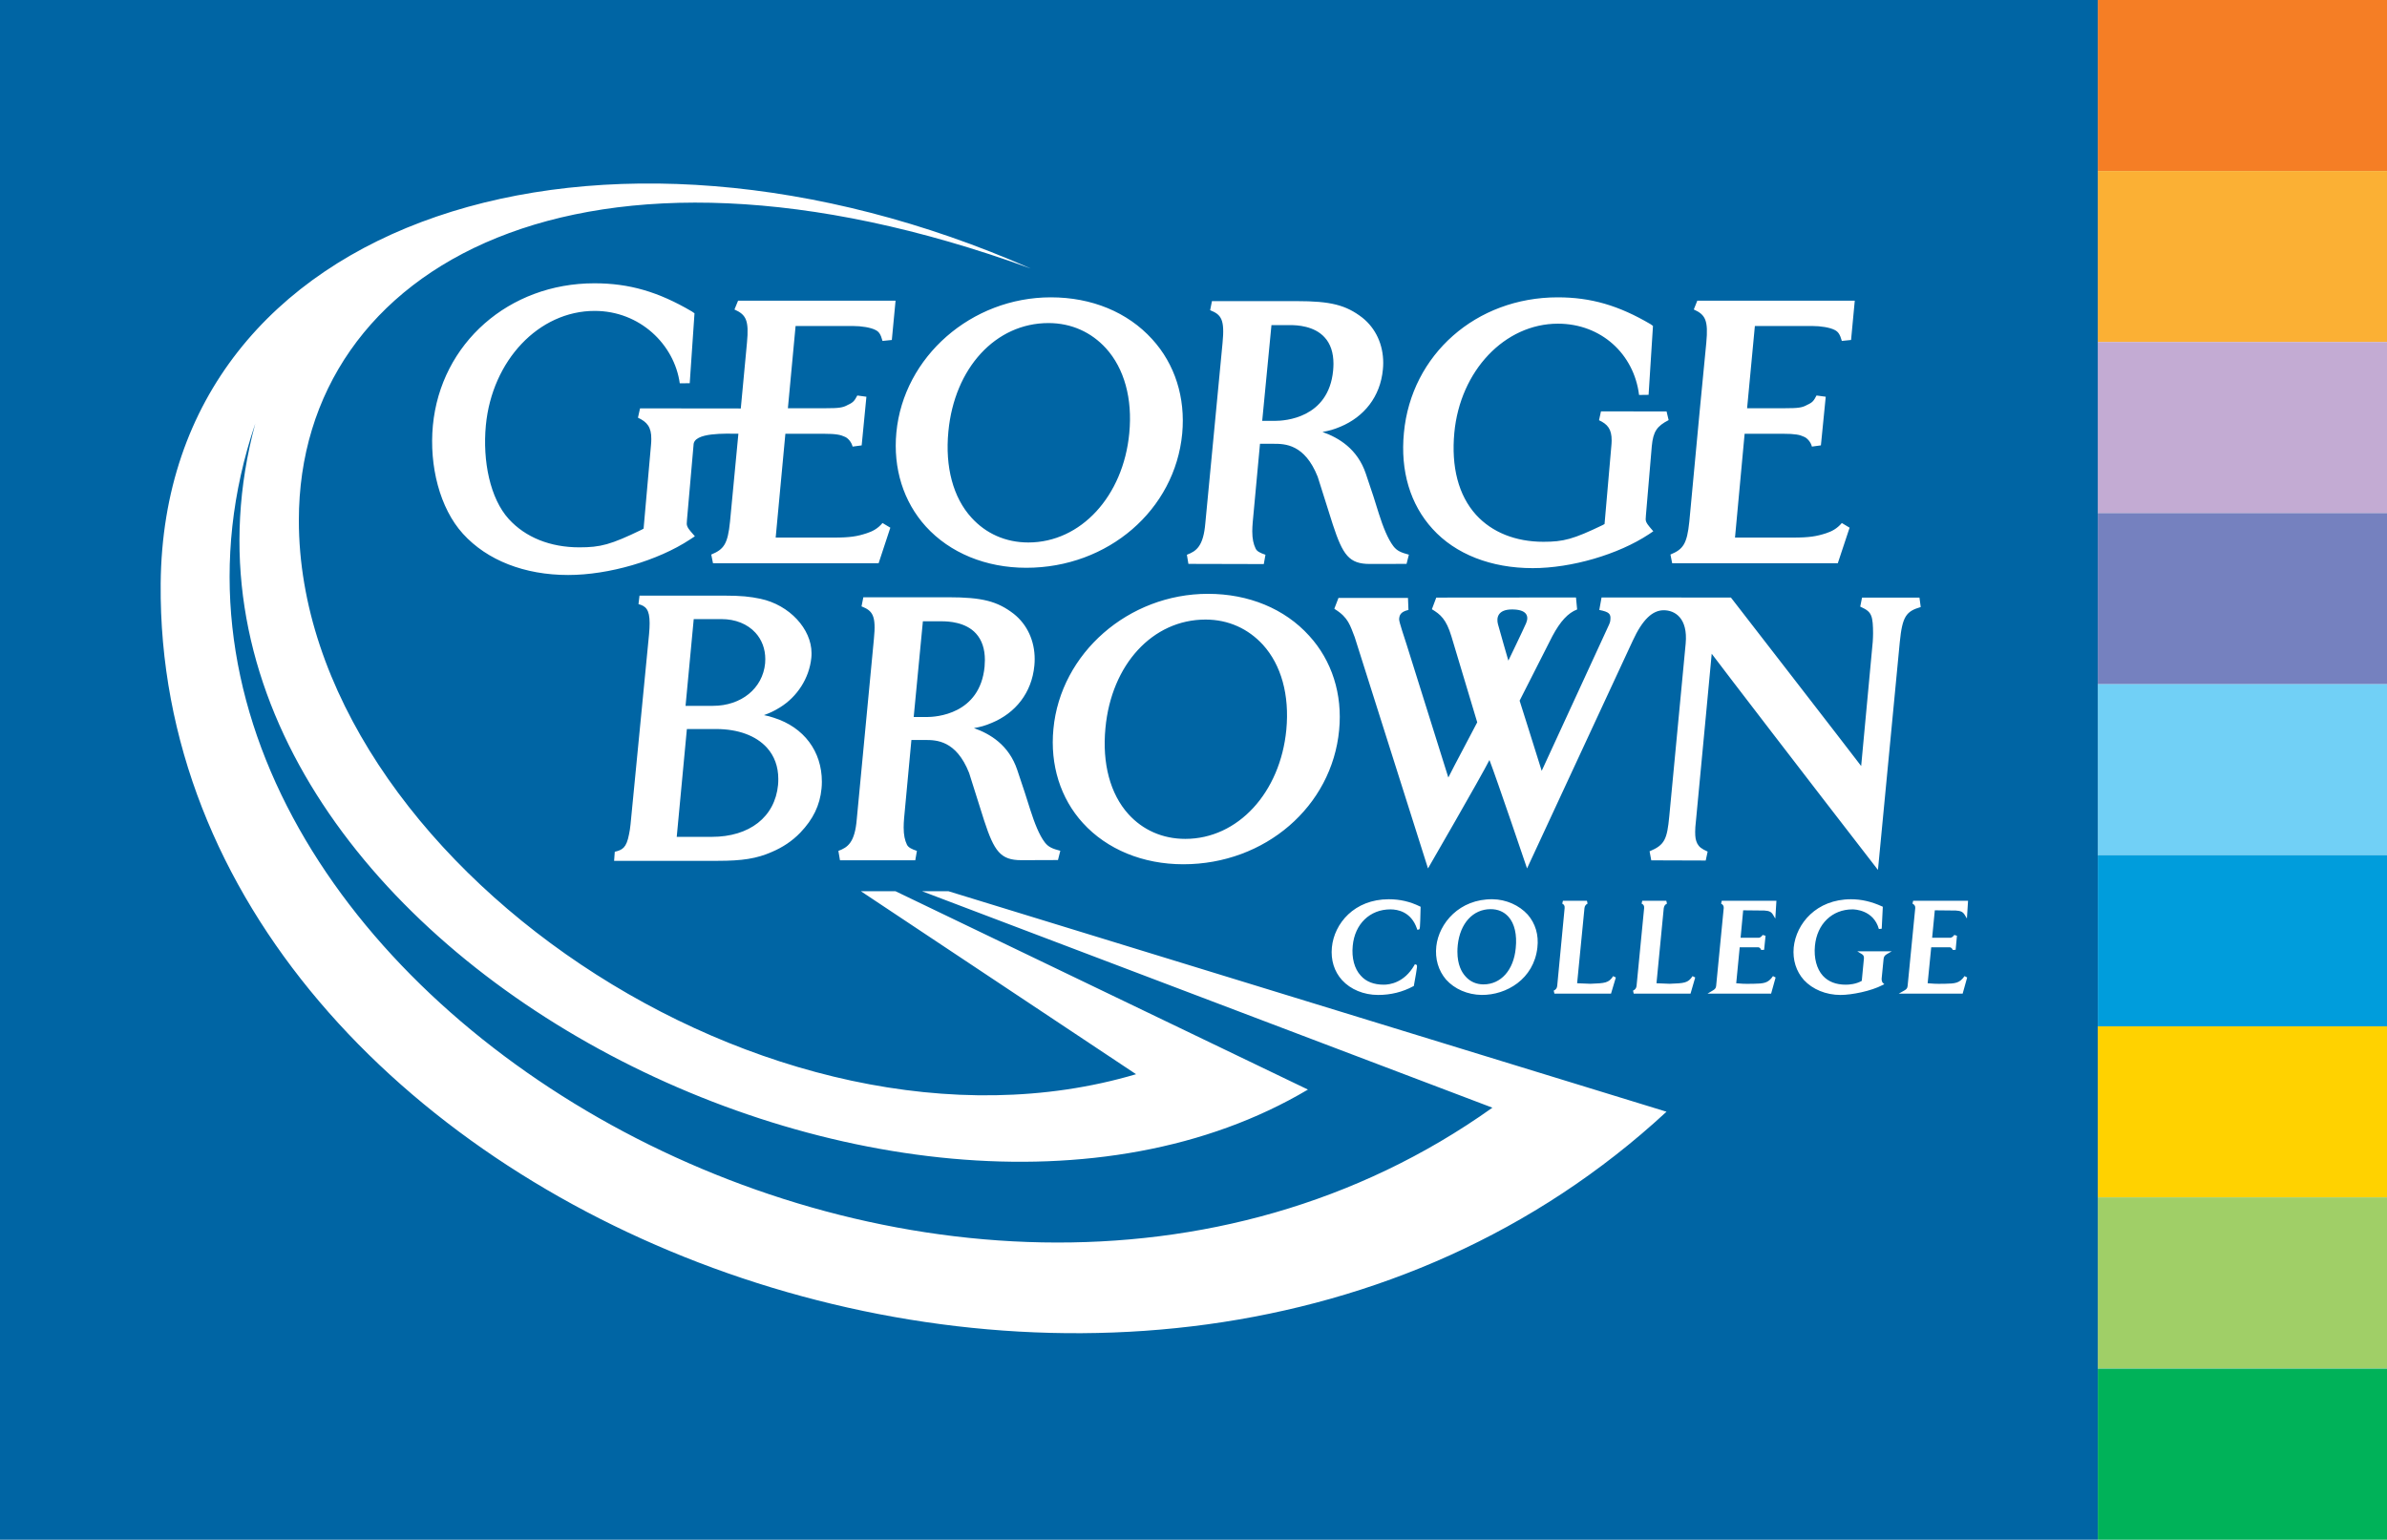
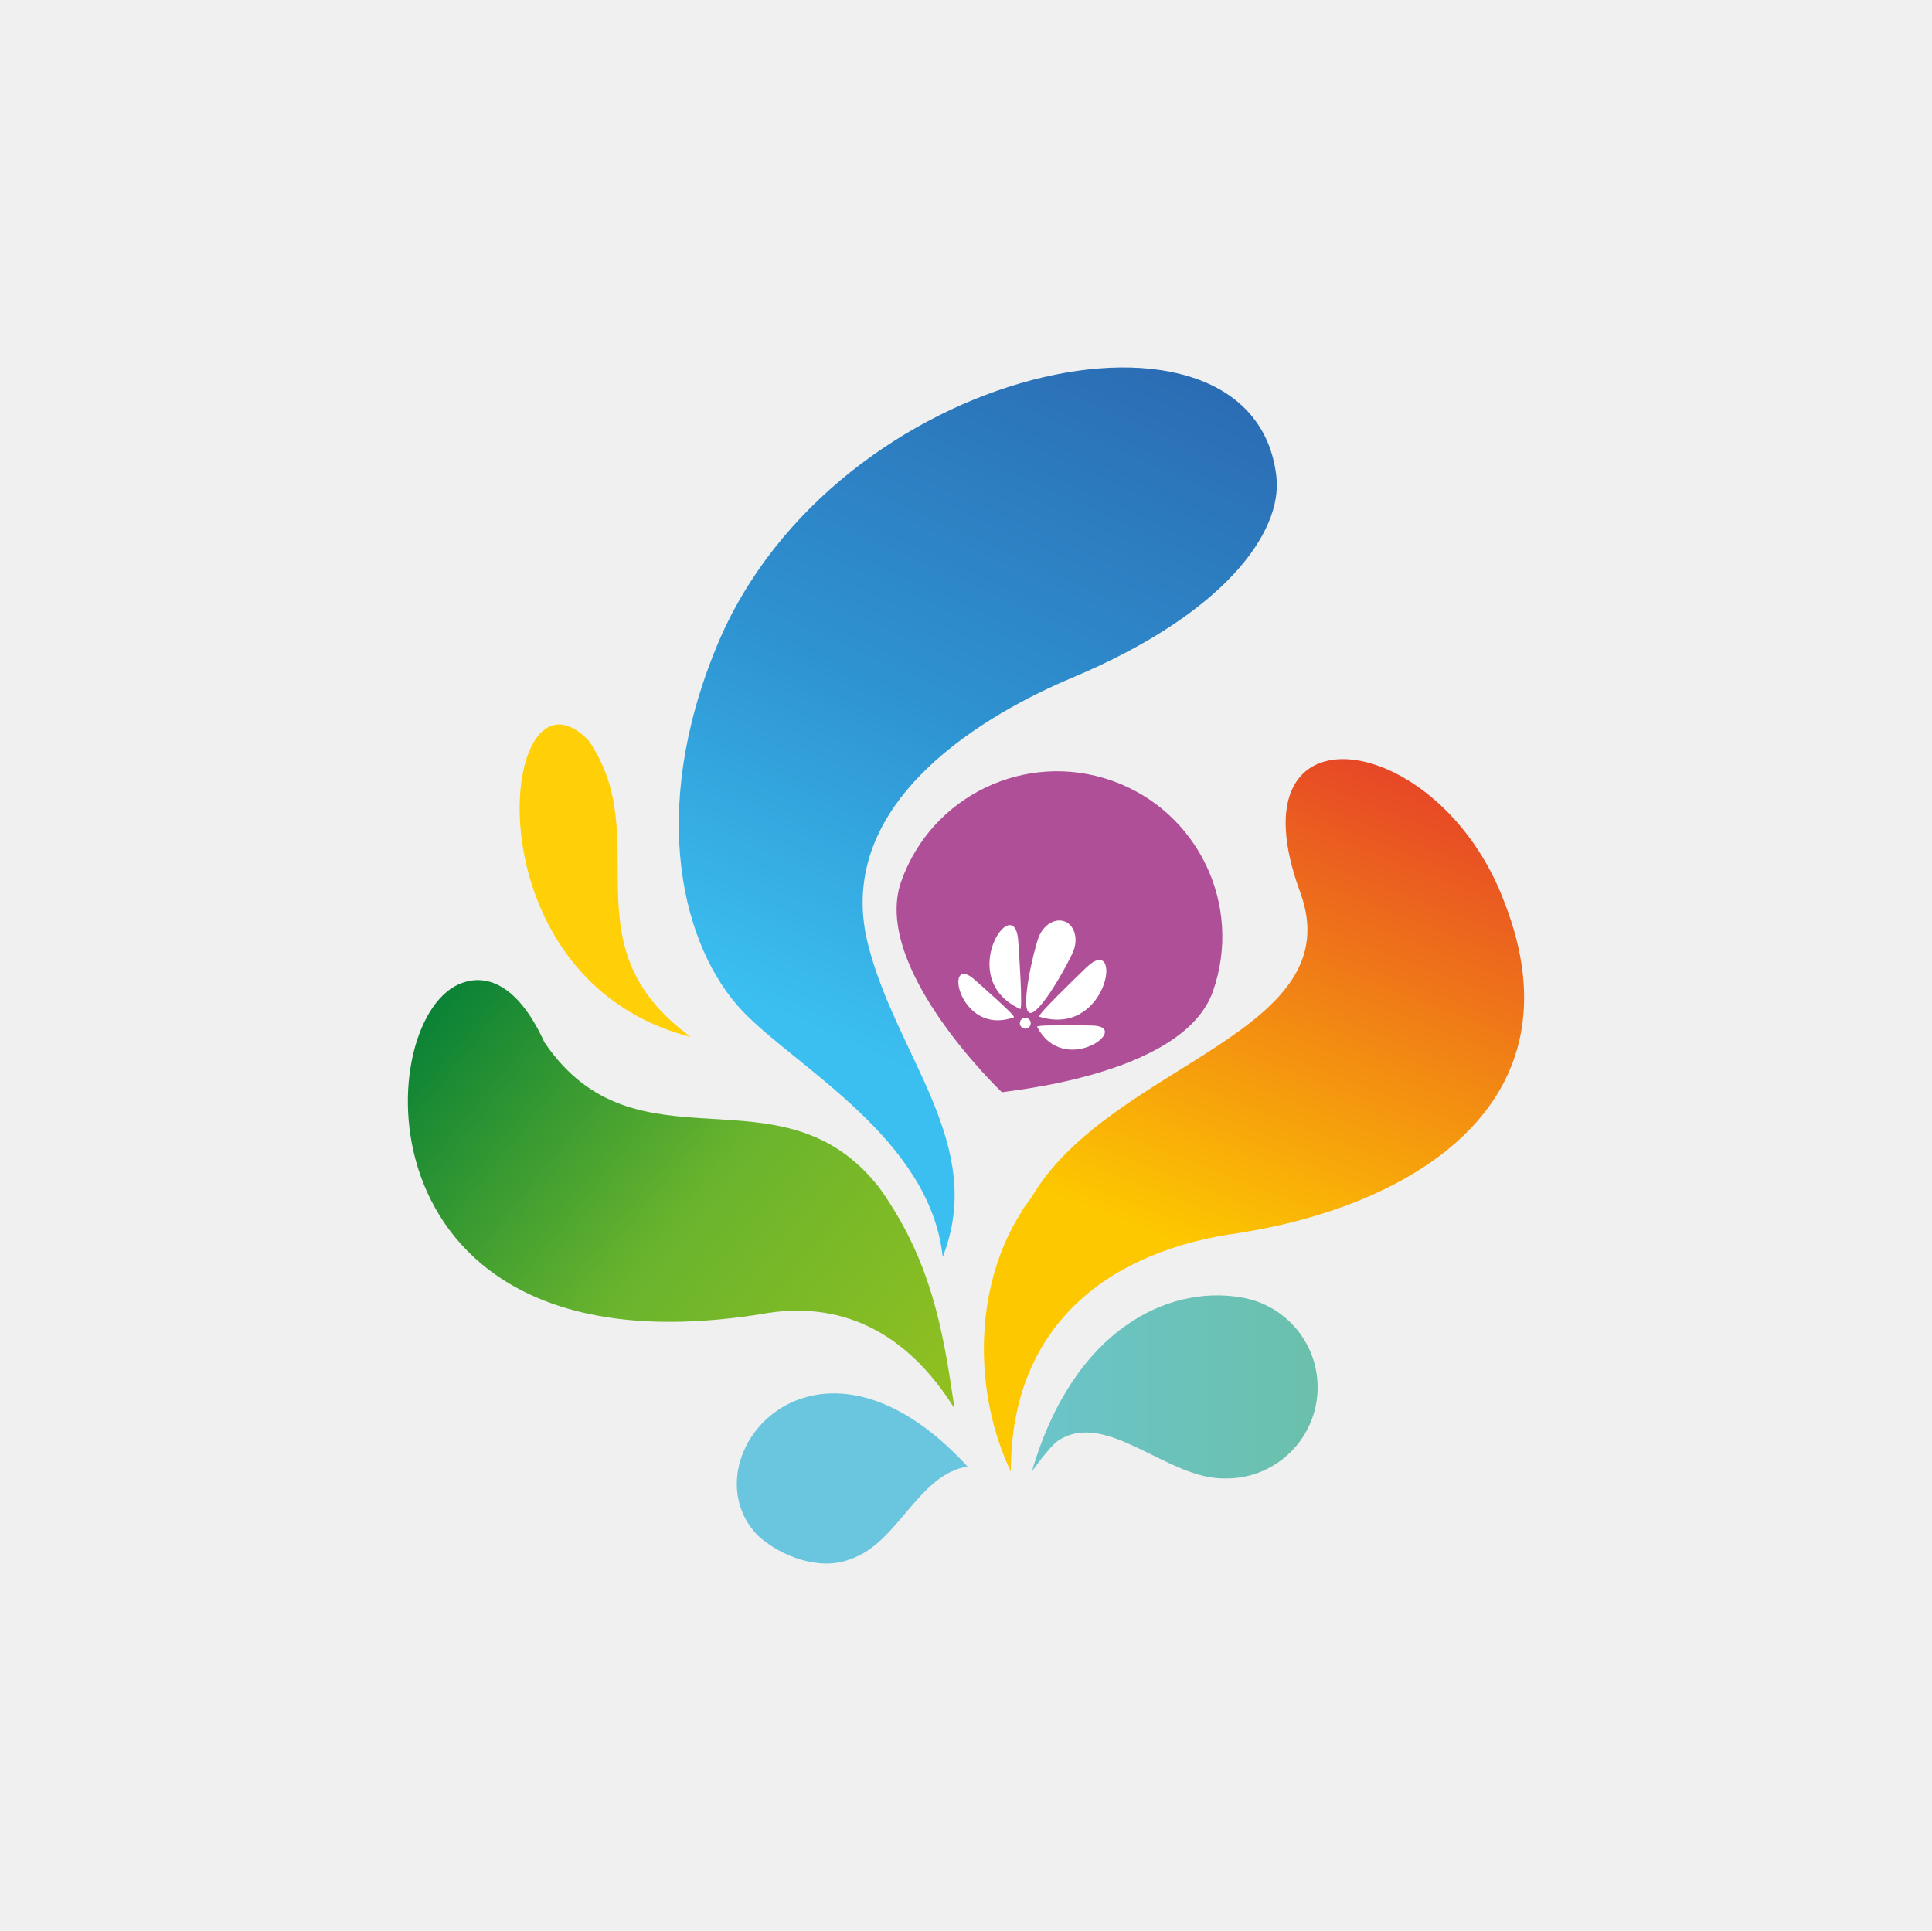
- <svg xmlns="http://www.w3.org/2000/svg" version="1.1" width="500px" height="322.541px">
-   <rect x="439.422" fill="#F57E25" width="60.578" height="35.83" />
-   <rect x="439.422" y="35.826" fill="#FBB034" width="60.578" height="35.835" />
-   <rect x="439.422" y="71.665" fill="#C3ABD3" width="60.578" height="35.834" />
-   <rect x="439.422" y="107.499" fill="#7581BF" width="60.578" height="35.831" />
-   <rect x="439.422" y="143.33" fill="#71D0F6" width="60.578" height="35.834" />
-   <rect x="439.422" y="179.16" fill="#009DDC" width="60.578" height="35.835" />
-   <rect x="439.422" y="214.995" fill="#FFD200" width="60.578" height="35.83" />
-   <rect x="439.422" y="250.829" fill="#A0CF67" width="60.578" height="35.835" />
-   <rect x="439.422" y="286.702" fill="#00B259" width="60.578" height="35.839" />
-   <rect fill="#0065A4" width="439.422" height="322.541" />
-   <path fill="#FFFFFF" d="M349.082,232.883C238.34,335.317,32.471,254.635,33.656,122.244c0.693-77.516,92.615-105.469,182.234-66.003  c-93.611-34.067-153.29-0.713-153.29,52.746c0,70.809,99.048,138.641,175.37,116.037l-57.64-38.326h7.254l86.388,41.546  C188.508,278.925,24.852,194.6,53.475,88.735C14.3,203.958,198.087,313.593,312.612,232.038l-119.462-45.34h5.533L349.082,232.883z   M215.402,113.638c11.009,0,19.902-9.723,21.146-22.898c0.701-7.243-1.05-13.548-4.879-17.776  c-3.065-3.363-7.234-5.289-12.044-5.289c-11.091,0-19.718,9.436-20.97,22.731c-0.717,7.425,1.004,13.843,4.837,18.032  C206.48,111.735,210.604,113.638,215.402,113.638 M241.335,71.045c4.782,5.224,6.999,12.258,6.301,19.779  c-1.519,15.989-15.524,28.115-32.668,28.115c-8.433,0-15.981-3.101-21.027-8.643c-4.692-5.173-6.894-12.16-6.181-19.701  c1.516-15.877,15.733-28.309,32.362-28.309C228.679,62.287,236.196,65.391,241.335,71.045 M287.675,103.941l1.159,3.686  c0.864,2.725,1.871,5.271,3.042,6.798c0.748,0.969,1.601,1.329,3.239,1.767l-0.488,1.93l-7.695,0.016  c-4.333,0-5.65-1.856-7.747-8.246l-3.174-10.029c-2.725-6.84-6.871-6.898-9.216-6.898h-2.867c-0.271,2.941-1.52,16.412-1.52,16.412  c-0.054,0.67-0.097,1.321-0.097,1.914c0,1.604,0.26,2.705,0.694,3.601c0.271,0.608,0.953,0.938,2.068,1.317l-0.349,1.953  l-15.791-0.039l-0.318-1.914c1.977-0.744,3.461-1.771,3.864-6.639l3.607-37.748c0.48-4.914-0.275-5.918-2.6-6.84l0.379-1.903h17.769  c7.088,0,10.296,0.807,13.745,3.473c2.821,2.255,4.363,5.661,4.363,9.463c0,0.45-0.023,0.903-0.069,1.368  c-0.538,5.767-3.987,9.944-8.866,11.99c-1.527,0.644-2.403,0.86-3.79,1.116c3.402,1.201,7.324,3.534,9.075,8.723L287.675,103.941z   M266.33,68.104c-0.108,1.136-1.806,18.729-1.938,20.055h2.748c1.871,0,11.164-0.504,12.109-10.553  c0.039-0.48,0.07-0.945,0.07-1.383c0-2.329-0.612-4.209-1.86-5.558c-2.17-2.395-5.759-2.562-7.204-2.562H266.33 M214.646,165.973  l1.174,3.689c0.876,2.721,1.856,5.278,3.046,6.816c0.74,0.961,1.597,1.321,3.235,1.744l-0.492,1.941l-7.68,0.027  c-4.349,0-5.674-1.868-7.767-8.255l-3.17-10.032c-2.713-6.836-6.871-6.891-9.223-6.891h-2.86  c-0.271,2.938-1.531,16.408-1.531,16.408c-0.058,0.654-0.089,1.298-0.089,1.93c0,1.573,0.248,2.682,0.683,3.588  c0.294,0.598,0.977,0.927,2.092,1.307l-0.344,1.965h-15.77l-0.337-1.965c1.957-0.732,3.453-1.744,3.853-6.643l3.588-37.749  c0.496-4.901-0.26-5.913-2.592-6.828l0.379-1.906l17.784-0.004c7.076,0,10.281,0.813,13.737,3.483  c2.817,2.244,4.371,5.65,4.371,9.456c0,0.457-0.022,0.899-0.065,1.372c-0.546,5.759-3.999,9.939-8.878,11.982  c-1.527,0.65-2.395,0.864-3.782,1.115c3.406,1.21,7.313,3.531,9.067,8.739L214.646,165.973z M193.316,130.15  c-0.116,1.139-1.794,18.725-1.926,20.054h2.74c1.852,0,11.148-0.511,12.109-10.56c0.039-0.473,0.063-0.945,0.063-1.376  c0-2.337-0.628-4.208-1.864-5.561c-2.17-2.396-5.755-2.558-7.188-2.558H193.316 M345.998,93.451c0.294-3.1,1.1-4.188,3.526-5.448  l-0.431-1.813l-13.741-0.02l-0.407,1.86c1.783,0.829,2.666,1.856,2.643,4.267c0,0.396-0.034,0.817-0.077,1.278  c0,0-1.24,14.312-1.41,16.195c-0.187,0.108-0.392,0.221-0.392,0.221c-6.174,2.973-8.212,3.503-12.42,3.503  c-5.821,0-10.762-1.984-14.091-5.635c-3.72-4.104-5.228-10.079-4.562-17.214c1.221-12.966,10.549-22.841,21.705-22.841  c9.019,0,15.92,6.321,16.99,14.932l1.995-0.027l0.919-14.438l-0.477-0.345c-6.701-3.945-12.529-5.639-19.478-5.639  c-17.078,0-30.673,11.982-32.215,28.374c-0.783,8.026,1.341,15.028,5.999,20.132c4.805,5.302,12.272,8.22,20.973,8.22  c8.115,0,17.896-2.845,24.329-7.088l0.938-0.636l-0.535-0.62c-0.36-0.461-1.085-1.186-1.062-1.902  c0.008-0.236,0.023-0.484,0.047-0.787C344.766,107.979,345.998,93.475,345.998,93.451 M128.635,180.327l0.14-1.896  c1.597-0.396,2.441-0.786,2.991-3.692c0.125-0.644,0.226-1.151,0.311-2.055l3.879-39.837c0.082-0.892,0.12-1.64,0.12-2.291  c0-2.906-0.821-3.604-2.333-4.003l0.214-1.782h17.732c3.612,0,5.438,0.213,7.584,0.658c6.123,1.295,10.716,6.355,10.716,11.386  c0,0.329-0.004,0.655-0.043,0.984c-0.435,4.298-2.977,8.169-6.557,10.382c-1.364,0.849-2.209,1.193-3.364,1.624  c0.856,0.166,1.302,0.298,2.069,0.55c6.309,1.992,10.061,7.046,10.061,13.386c0,0.488-0.02,0.949-0.07,1.438  c-0.341,3.542-1.774,6.444-4.43,9.227c-1.724,1.795-3.739,3.112-5.994,4.065c-3.154,1.396-6.217,1.856-11.277,1.856H128.635z   M143.88,152.716c-0.101,1.012-2.007,21.38-2.127,22.589h7.343c7.914,0,13.238-4.166,13.882-10.89  c0.038-0.407,0.05-0.817,0.05-1.248c0-2.558-0.813-4.813-2.383-6.541c-2.278-2.504-5.991-3.91-10.688-3.91H143.88 M160.269,138.955  c0.023-0.295,0.035-0.608,0.035-0.896c0-2.101-0.71-4.03-2.046-5.499c-1.689-1.856-4.217-2.871-7.135-2.871h-5.809  c-0.09,0.999-1.608,16.977-1.713,18.171h5.738C155.273,147.86,159.761,144.21,160.269,138.955 M313.771,130.743  c0.333,1.274,2.182,7.646,2.182,7.646s3.154-6.518,3.716-7.836c0.667-1.565,0.078-2.887-2.952-2.887  C313.674,127.666,313.438,129.483,313.771,130.743 M283.769,133.472c-0.953-2.415-1.317-4.104-4.107-5.833l-0.163-0.128l0.868-2.255  h14.56l0.097,2.515c-1.755,0.399-1.884,1.193-1.953,1.903c-0.046,0.601,1.155,3.96,1.62,5.507c0,0,7.44,23.763,8.688,27.692  c1.612-3.205,3.767-7.15,6.053-11.561c-0.76-2.495-5.413-18.027-5.413-18.027c-1.082-3.581-2.299-4.588-4.085-5.662l0.919-2.441  l29.266-0.026l0.24,2.511c-1.892,0.725-3.516,2.465-5.186,5.592c0,0-6.502,12.819-6.863,13.518  c0.19,0.643,3.516,11.056,4.627,14.702c3.547-7.696,13.691-29.707,13.691-29.727c0.683-1.442,0.647-1.449,0.697-1.98  c0.113-1.186-0.278-1.593-2.324-2l0.473-2.615l27.096,0.016c0,0,25.228,32.56,27.285,35.295c0.624-6.588,2.422-26.007,2.422-26.007  c0.039-0.585,0.07-1.186,0.07-1.79c0-1.565-0.07-2.93-0.403-3.705c-0.31-0.743-0.774-1.221-2.286-1.895l0.38-1.888h12.028  l0.264,1.98c-3.03,0.899-3.848,1.899-4.387,7.352l-4.572,47.716c-15.145-19.559-32.374-42.02-34.823-45.286  c-0.438,4.422-1.565,17.047-3.274,34.711c-0.151,1.534-0.19,1.817-0.19,2.581c0,1.189,0.101,1.763,0.442,2.472  c0.387,0.706,0.837,1.078,2.17,1.683l-0.403,1.871l-11.405-0.038l-0.355-1.892c3.158-1.313,3.669-2.503,4.127-7.344l3.434-36.167  c0.496-5.395-2.295-6.987-4.593-6.987c-2.313,0-4.426,1.871-6.507,6.413l-22.127,47.67c0,0-6.395-18.889-7.875-22.709  c-1.906,3.755-12.873,22.709-12.873,22.709L283.769,133.472 M355.612,90.564c-0.136,1.41-1.756,18.726-1.756,18.726  c-0.48,4.681-1.31,5.785-3.952,6.874l0.363,1.829h34.691l2.473-7.452l-1.627-0.977c-1.039,1.221-2.155,1.764-3.303,2.144  c-1.999,0.644-3.487,0.906-6.959,0.906h-12.114c0.132-1.387,1.906-20.562,2.015-21.751h7.976c2.666,0,3.627,0.232,4.41,0.612  c0.697,0.244,1.487,1.131,1.705,2.077l1.888-0.256l1.011-10.188l-1.93-0.26c-0.565,1.065-0.768,1.438-1.977,1.973  c-1.015,0.589-1.938,0.693-4.588,0.693h-7.976c0.132-1.337,1.512-15.997,1.628-17.226h11.97c1.842,0,3.764,0.318,4.748,0.834  c0.732,0.372,1.104,0.898,1.496,2.294l1.934-0.198l0.778-8.23h-32.985l-0.736,1.841c2.445,1.093,3.061,2.286,2.619,6.972  l-1.364,14.09L355.612,90.564z M248.279,175.73c11.029,0,19.911-9.711,21.167-22.883c0.682-7.228-1.055-13.544-4.898-17.776  c-3.069-3.352-7.216-5.285-12.029-5.285c-11.095,0-19.725,9.439-20.965,22.729c-0.713,7.417,1,13.822,4.829,18.051  C239.366,173.852,243.497,175.73,248.279,175.73 M274.213,133.161c4.785,5.22,7.021,12.262,6.293,19.775  c-1.508,15.989-15.501,28.111-32.645,28.111c-8.448,0-15.994-3.108-21.035-8.649c-4.689-5.146-6.898-12.153-6.17-19.694  c1.496-15.873,15.727-28.309,32.374-28.309C261.549,124.396,269.098,127.511,274.213,133.161 M154.669,90.855  c-0.132,1.414-1.756,18.431-1.756,18.431c-0.469,4.685-1.286,5.785-3.929,6.882l0.367,1.825h34.688l2.457-7.452l-1.639-0.98  c-1.02,1.225-2.159,1.768-3.306,2.144c-1.973,0.651-3.473,0.91-6.929,0.91h-12.142c0.132-1.391,1.93-20.565,2.03-21.751h7.964  c2.662,0,3.631,0.229,4.438,0.612c0.682,0.24,1.461,1.135,1.678,2.077l1.903-0.252l0.991-10.192l-1.906-0.26  c-0.581,1.069-0.798,1.438-1.984,1.969c-1.03,0.593-1.961,0.697-4.596,0.697h-7.96c0.132-1.333,1.504-15.997,1.612-17.226h11.967  c1.86,0,3.767,0.318,4.774,0.838c0.736,0.368,1.089,0.895,1.465,2.29l1.953-0.198l0.782-8.23h-32.989l-0.756,1.845  c2.449,1.089,3.068,2.278,2.619,6.972l-1.294,13.761l-21.104-0.023l-0.435,1.957c1.896,0.872,2.829,1.961,2.794,4.487  c0,0.419-0.023,0.86-0.073,1.341c0,0.004-1.356,15.439-1.542,17.408c-0.21,0.12-0.419,0.232-0.419,0.232  c-6.472,3.135-8.606,3.689-13.028,3.689c-6.119,0-11.293-2.093-14.788-5.926c-3.91-4.298-5.511-12.129-4.806-19.62  c1.303-13.603,11.084-23.984,22.795-23.984c9.447,0,16.687,7.007,17.826,15.172l2.084-0.023l1-14.648l-0.523-0.368  c-7.037-4.139-13.133-5.917-20.445-5.917c-17.911,0-32.191,12.567-33.835,29.801c-0.79,8.417,1.431,17.318,6.31,22.678  c5.057,5.564,12.912,8.626,22.026,8.626c8.503,0,18.771-2.987,25.538-7.444l1.008-0.662l-0.566-0.659  c-0.402-0.477-1.158-1.244-1.135-1.996c0.004-0.24,0.016-0.507,0.05-0.829c0,0,1.372-15.605,1.372-15.637  C145.275,90.514,152.068,90.855,154.669,90.855 M278.986,198.463c-0.248,2.636,0.48,5.03,2.132,6.855  c1.782,1.945,4.534,3.104,7.561,3.104c2.647,0,5.123-0.616,7.344-1.814l0.147-0.081l0.008-0.14c0.756-4.204,0.756-4.204,0.445-4.316  l-0.252-0.086l-0.12,0.225c-2.12,3.666-5.165,4.062-6.405,4.062c-2.047,0-3.697-0.624-4.81-1.895  c-1.329-1.427-1.934-3.713-1.682-6.247c0.422-4.565,3.585-7.635,7.894-7.635c1.543,0,4.348,0.516,5.553,4.026l0.082,0.248  l0.287-0.046c0.286-0.066,0.286-0.066,0.398-4.581l0.008-0.189l-0.178-0.089c-2.077-1.008-4.15-1.488-6.499-1.488  C283.691,188.376,279.467,193.448,278.986,198.463 M312.244,190.449c-3.689,0-6.402,2.953-6.891,7.518  c-0.054,0.508-0.073,0.961-0.073,1.384c0,2.735,0.888,4.313,1.717,5.212c0.953,1.081,2.267,1.647,3.739,1.647  c3.654,0,6.325-2.98,6.759-7.584c0.299-2.81-0.236-5.158-1.53-6.6C315.016,190.983,313.748,190.449,312.244,190.449   M300.862,198.219c0.547-4.832,4.856-9.932,11.801-9.843c2.821,0.031,5.557,1.256,7.339,3.212c1.612,1.853,2.349,4.252,2.027,6.945  c-0.748,6.557-6.464,9.936-11.691,9.886c-2.953-0.047-5.658-1.24-7.426-3.209C301.293,203.326,300.564,200.843,300.862,198.219   M331.248,190.229v-0.008V190.229z M332.415,188.689l0.128,0.601c-0.388,0.202-0.612,0.523-0.651,0.98  c0,0-1.473,15.095-1.534,15.695c0.116,0,0.229,0.016,0.229,0.016s2.499,0.101,2.546,0.101c3.03-0.116,3.845-0.147,4.774-1.601  l0.558,0.283l-1.007,3.383h-11.858l-0.147-0.624c0.457-0.217,0.682-0.535,0.729-0.973l1.558-16.33  c0.039-0.462-0.112-0.74-0.496-0.931l0.14-0.601H332.415z M343.998,188.689l-0.132,0.601c0.419,0.19,0.565,0.469,0.527,0.938  l-1.589,16.322c-0.055,0.445-0.279,0.756-0.736,0.973l0.139,0.624h11.905l0.98-3.383l-0.554-0.283  c-0.961,1.469-1.756,1.484-4.798,1.601c-0.047,0-2.554-0.101-2.554-0.101s-0.104-0.016-0.205-0.016  c0.065-0.601,1.519-15.688,1.519-15.688c0.062-0.477,0.264-0.786,0.675-0.988l-0.14-0.601H343.998z M371.779,188.689h-11.125  l-0.133,0.601c0.396,0.214,0.582,0.516,0.543,0.931l-1.589,16.33c-0.046,0.496-0.306,0.717-0.786,0.988l-1.02,0.608h13.323  l0.941-3.383l-0.546-0.291c-1.039,1.53-1.98,1.558-4.146,1.608h-0.311c-1.256,0.046-2.6-0.027-3.247-0.108  c0.062-0.535,0.682-7.042,0.729-7.538h3.898c0.225,0,0.534,0.299,0.604,0.566l0.612-0.035l0.302-2.945l-0.619-0.166  c-0.117,0.259-0.535,0.589-0.779,0.589h-3.833c0.051-0.563,0.5-5.271,0.543-5.751c0.5,0.008,4.421,0.046,4.421,0.046  c1.004,0.059,1.446,0.26,1.814,0.853l0.496,0.834l0.232-3.736H371.779z M375.725,198.463c-0.244,2.628,0.516,5.019,2.139,6.836  c1.818,1.953,4.608,3.124,7.67,3.124c2.348,0,6.409-0.814,8.789-2.066l0.383-0.189l-0.348-0.317  c-0.074-0.074-0.244-0.446-0.214-0.841l0.407-4.124c0.035-0.469,0.268-0.79,0.701-1.022l1.008-0.586h-7.224l0.945,0.578  c0.318,0.182,0.454,0.426,0.454,0.798c0,0.051-0.008,0.104-0.008,0.171c0,0-0.415,4.31-0.446,4.646  c-1.178,0.678-2.597,0.802-3.325,0.802c-2.084,0-3.681-0.62-4.836-1.883c-1.279-1.419-1.898-3.713-1.65-6.259  c0.426-4.565,3.6-7.635,7.858-7.635c0.466,0,4.426,0.116,5.538,4.116l0.593-0.066l0.229-4.6l-0.189-0.085  c-2.217-1.004-4.29-1.484-6.479-1.484C380.499,188.376,376.248,193.448,375.725,198.463 M411.912,188.689h-11.165l-0.14,0.601  c0.419,0.214,0.612,0.512,0.574,0.938l-1.598,16.322c-0.042,0.5-0.294,0.725-0.774,0.988l-1.077,0.608h13.381l0.945-3.383  l-0.546-0.291c-1.069,1.53-1.984,1.558-4.162,1.608h-0.325c-1.229,0.046-2.573-0.035-3.244-0.108  c0.051-0.535,0.701-7.042,0.748-7.538h3.902c0.225,0,0.543,0.299,0.616,0.566l0.597-0.035l0.275-2.945l-0.563-0.17  c-0.139,0.263-0.562,0.593-0.806,0.593h-3.829c0.059-0.563,0.496-5.271,0.559-5.751c0.48,0.008,4.387,0.046,4.387,0.046  c1.008,0.059,1.457,0.26,1.845,0.853l0.496,0.818l0.236-3.721H411.912z" />
+ <svg xmlns="http://www.w3.org/2000/svg" version="1.1" id="Layer_1" x="0px" y="0px" width="737.977px" height="737.676px" viewBox="0 0 737.977 737.676" enable-background="new 0 0 737.977 737.676" xml:space="preserve">
+   <g>
+     <linearGradient id="SVGID_1_" gradientUnits="userSpaceOnUse" x1="304.58" y1="390.806" x2="449.545" y2="69.63">
+       <stop offset="0" style="stop-color:#3BBFF0" />
+       <stop offset="0.377" style="stop-color:#2E92D1" />
+       <stop offset="0.855" style="stop-color:#2B69B1" />
+       <stop offset="1" style="stop-color:#005895" />
+     </linearGradient>
+     <path fill-rule="evenodd" clip-rule="evenodd" fill="url(#SVGID_1_)" d="M360.094,480.148   c16.91-42.943-17.975-76.835-28.613-119.721c-13.694-55.202,47.462-88.66,78.037-101.5c58.452-24.545,80.386-55.723,78.041-76.777   c-8.555-76.756-168.978-43.367-213.696,64.552c-26.486,63.92-13.033,115.529,9.738,139.523   C303.972,407.692,355.249,434.821,360.094,480.148L360.094,480.148z" />
+     <path fill-rule="evenodd" clip-rule="evenodd" fill="#FFCF08" d="M263.848,396.126c-48.124-35.135-13.006-75.475-39.02-113.213   C191.011,247.777,176.705,374.003,263.848,396.126L263.848,396.126z" />
+     <linearGradient id="SVGID_2_" gradientUnits="userSpaceOnUse" x1="420.748" y1="595.287" x2="548.878" y2="264.816">
+       <stop offset="0.347" style="stop-color:#FDC800" />
+       <stop offset="1" style="stop-color:#E3312D" />
+     </linearGradient>
+     <path fill-rule="evenodd" clip-rule="evenodd" fill="url(#SVGID_2_)" d="M390.008,463.229   c-18.208,28.627-18.208,68.967-3.901,98.897c0-57.258,39.02-84.582,87.143-91.09c66.331-10.412,131.364-49.451,101.45-126.223   c-24.715-66.369-105.353-78.079-78.039-3.904c19.51,53.352-70.235,65.063-101.45,114.512   C393.911,458.025,391.311,460.625,390.008,463.229L390.008,463.229z" />
+     <path fill-rule="evenodd" clip-rule="evenodd" fill="#69C6DE" d="M369.573,560.239c-58.387-63.659-107.953-2.648-80.208,26.268   c9.057,8.282,23.936,13.662,35.347,9.144C342.989,589.749,350.488,563.343,369.573,560.239L369.573,560.239z" />
+     <linearGradient id="SVGID_3_" gradientUnits="userSpaceOnUse" x1="350.921" y1="558.707" x2="89.843" y2="332.313" gradientTransform="matrix(0.9993 -0.0385 0.0385 0.9993 -10.7541 3.6821)">
+       <stop offset="0" style="stop-color:#93C11F" />
+       <stop offset="0.377" style="stop-color:#6AB42D" />
+       <stop offset="0.754" style="stop-color:#068036" />
+       <stop offset="1" style="stop-color:#005895" />
+     </linearGradient>
+     <path fill-rule="evenodd" clip-rule="evenodd" fill="url(#SVGID_3_)" d="M207.957,398.192   c35.246,51.912,90.485,7.362,127.991,55.632c19.419,27.352,24.19,53.063,28.63,84.229c-18.421-29.548-43.729-41.542-73.764-36.062   C139.437,526.203,140.875,395.375,173.646,376.82C184.226,371.011,197.333,374.828,207.957,398.192L207.957,398.192z" />
+     <linearGradient id="SVGID_4_" gradientUnits="userSpaceOnUse" x1="394.161" y1="529.824" x2="503.296" y2="529.824">
+       <stop offset="0" style="stop-color:#6BC4CA" />
+       <stop offset="1" style="stop-color:#6BC0AB" />
+     </linearGradient>
+     <path fill-rule="evenodd" clip-rule="evenodd" fill="url(#SVGID_4_)" d="M477.861,496.46c-0.012,0-0.012-0.015-0.025,0   c-1.406-0.409-2.859-0.706-4.34-0.908c-26.842-4.424-63.344,11.614-79.335,66.577c0,0,6.797-9.648,10.028-11.782   c18.483-12.151,42.011,15.107,63.905,14.431c0.023,0.009,0.06,0.009,0.095,0c0.108,0.009,0.202,0.009,0.311,0.009   c15.154,0,28.047-9.682,32.806-23.204c1.301-3.624,1.991-7.537,1.991-11.602C503.296,514.012,492.529,500.549,477.861,496.46z" />
+     <g>
+       <path fill-rule="evenodd" clip-rule="evenodd" fill="#AE4F98" d="M463.288,378.774c-11.596,32.882-81.714,38.121-80.53,38.54    c0,0-50.131-47.651-38.536-80.53c11.596-32.879,47.65-50.133,80.529-38.535C457.63,309.842,474.882,345.898,463.288,378.774z" />
+       <g>
+         <path fill="#FFFFFF" d="M406.714,352.028c3.65,1.41,5.17,6.41,3.347,11.128c-1.821,4.714-13.17,25.145-16.822,23.734     c-3.698-1.428,1.692-24.162,3.513-28.88C398.575,353.292,403.016,350.601,406.714,352.028L406.714,352.028z" />
+         <path fill="#FFFFFF" d="M397.011,388.402c-1.219-0.419,14.944-15.854,17.938-18.786     C429.281,355.753,423.55,396.693,397.011,388.402L397.011,388.402z" />
+         <path fill="#FFFFFF" d="M389.65,385.451c1.121,0.54-0.414-21.737-0.703-25.941C387.662,339.617,364.415,373.784,389.65,385.451     L389.65,385.451z" />
+         <path fill="#FFFFFF" d="M396.152,392.267c-0.506-0.885,17.532-0.556,20.854-0.493     C433.075,391.979,406.556,412.074,396.152,392.267L396.152,392.267z" />
+         <path fill="#FFFFFF" d="M387.258,388.618c0.992-0.361-12.598-12.204-15.081-14.439     C360.131,363.571,366.257,396.23,387.258,388.618L387.258,388.618z" />
+         <path fill="#FFFFFF" d="M392.39,388.954c1.061,0.413,1.602,1.63,1.189,2.692c-0.412,1.063-1.629,1.601-2.691,1.19     c-1.062-0.409-1.602-1.626-1.19-2.692C390.108,389.082,391.326,388.543,392.39,388.954L392.39,388.954z" />
+       </g>
+     </g>
+   </g>
</svg>
